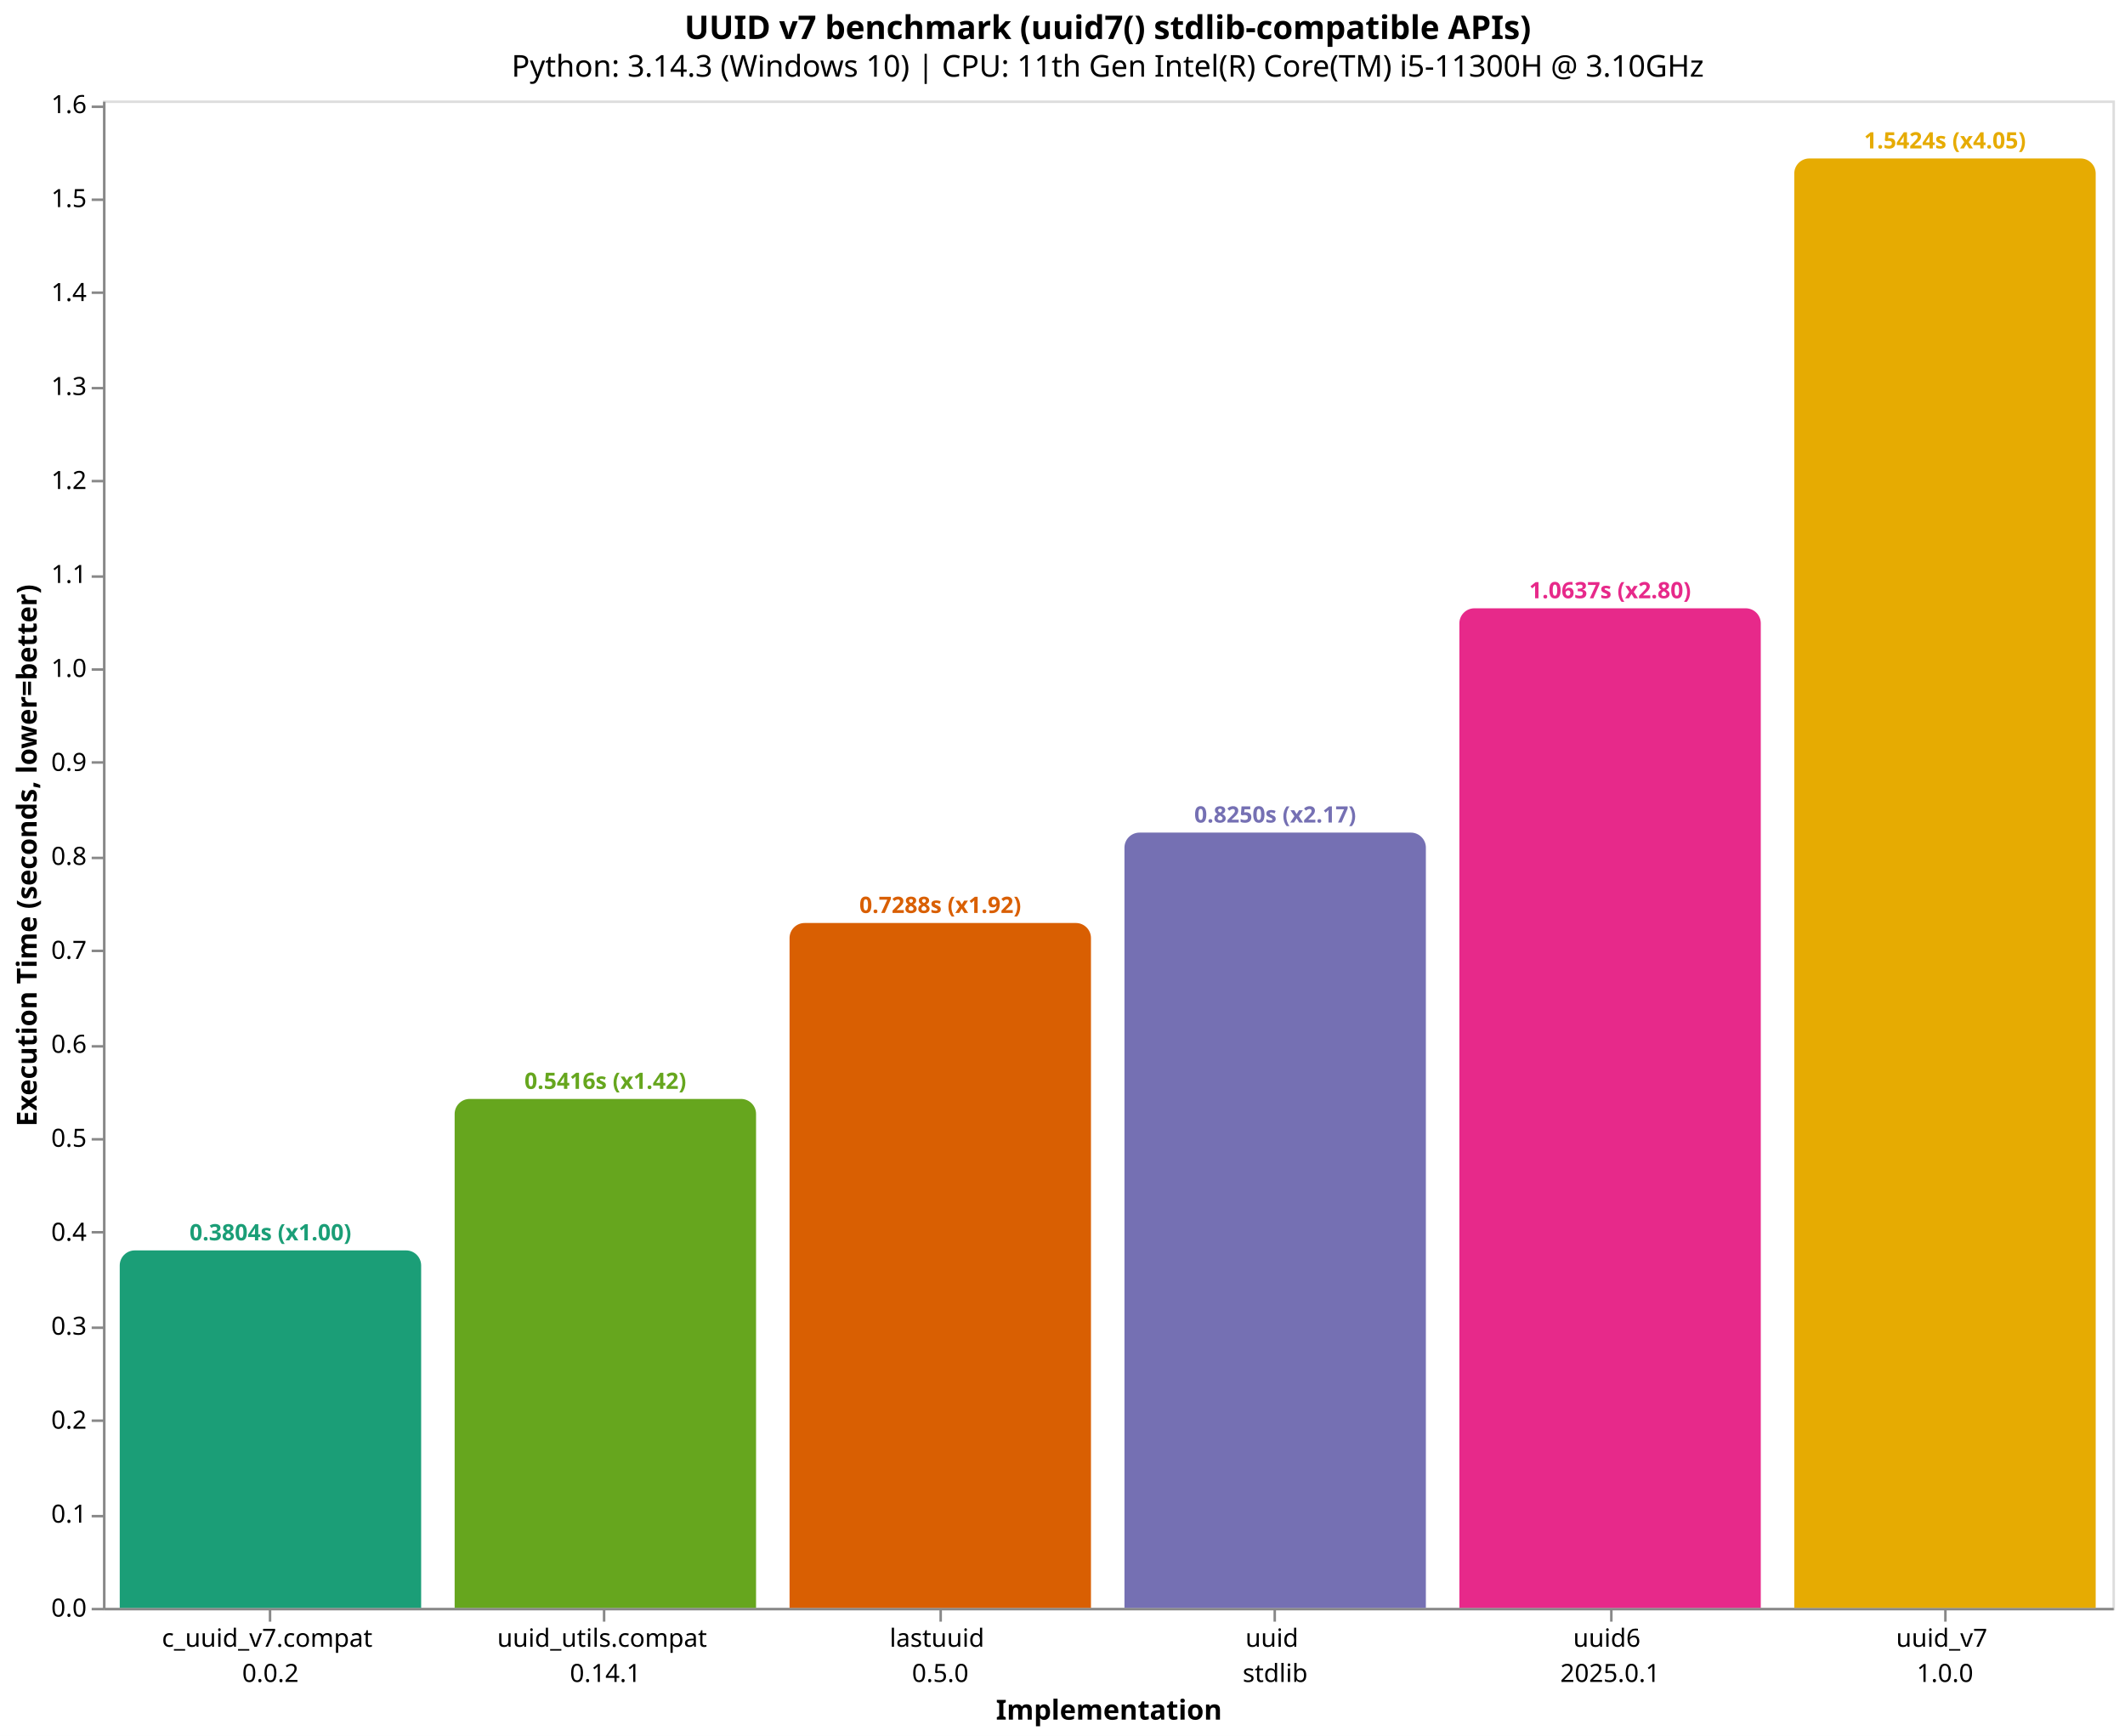
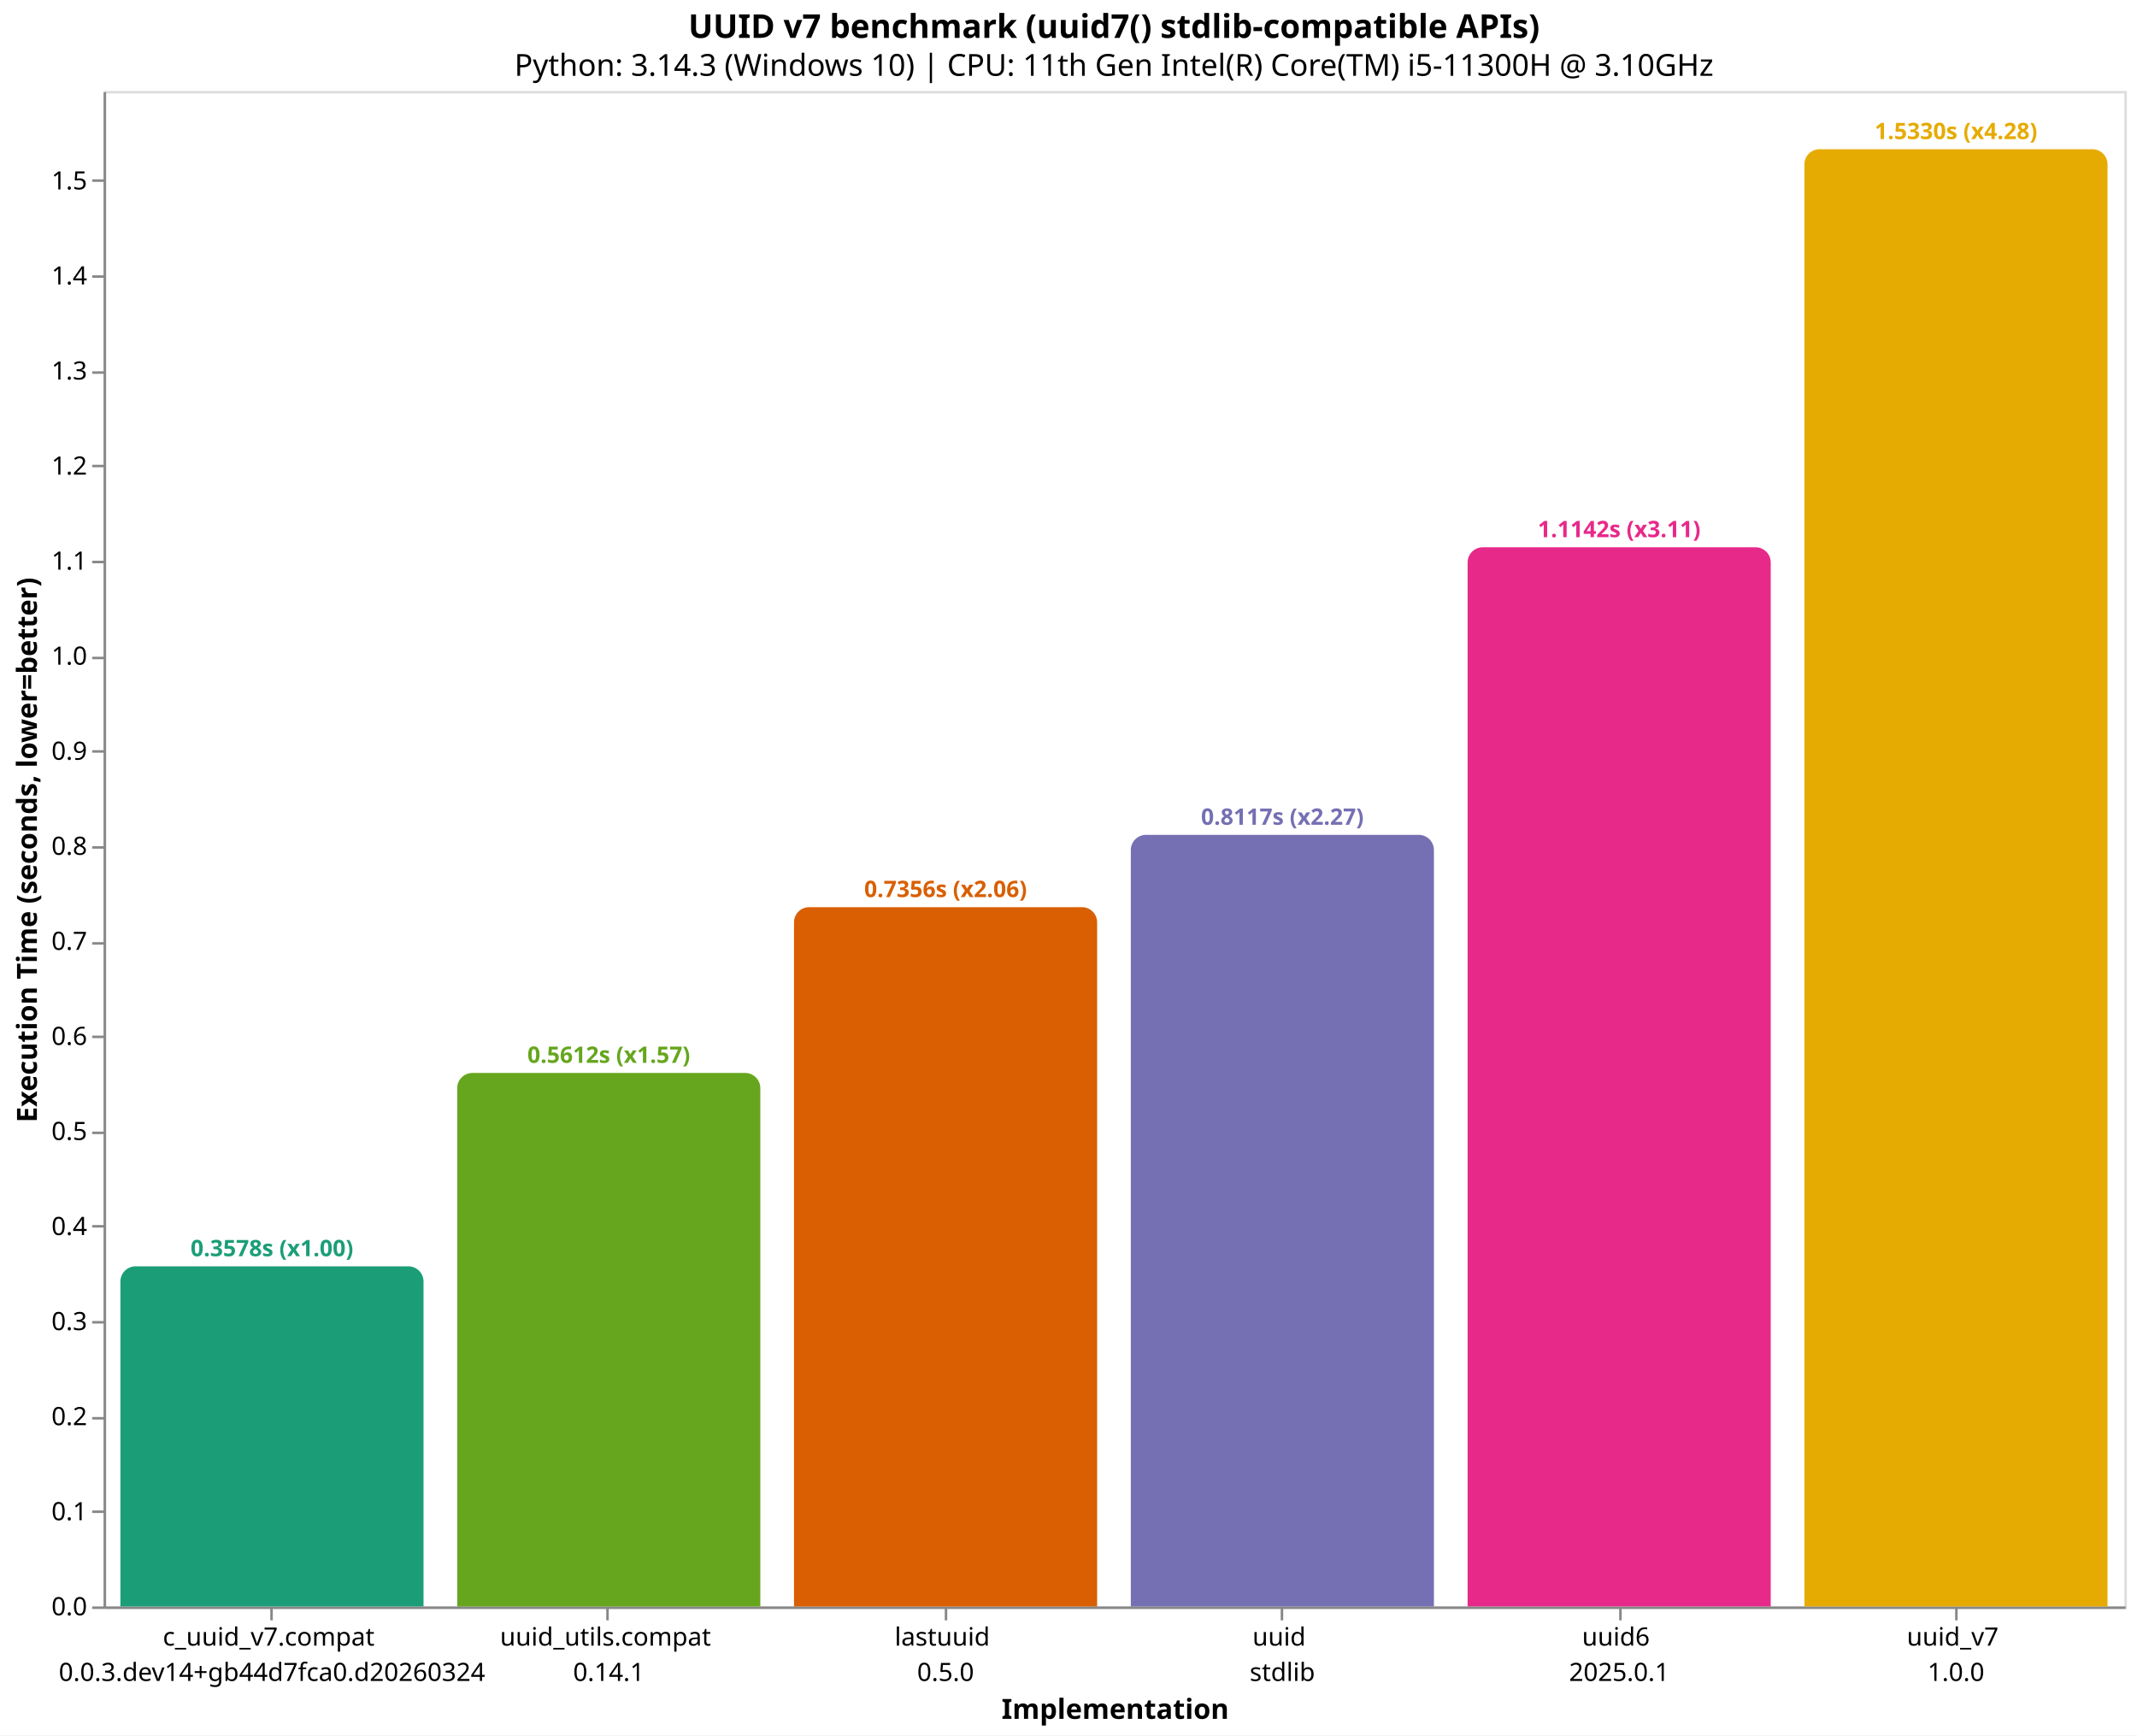
- <svg xmlns="http://www.w3.org/2000/svg" version="1.1" class="marks" width="846" height="691" viewBox="0 0 846 691">
-   <rect width="846" height="691" fill="white" />
-   <g fill="none" stroke-miterlimit="10" transform="translate(41,40)">
+ <svg xmlns="http://www.w3.org/2000/svg" version="1.1" class="marks" width="846" height="687" viewBox="0 0 846 687">
+   <rect width="846" height="687" fill="white" />
+   <g fill="none" stroke-miterlimit="10" transform="translate(41,36)">
    <g class="mark-group role-frame root" role="graphics-object" aria-roledescription="group mark container">
      <g transform="translate(0,0)">
        <path class="background" aria-hidden="true" d="M0.5,0.5h800v600h-800Z" stroke="#ddd" />
        <g>
-           <g class="mark-group role-axis" role="graphics-symbol" aria-roledescription="axis" aria-label="X-axis titled 'Implementation' for a discrete scale with 6 values: c_uuid_v7.compat&#10;0.0.2, uuid_utils.compat&#10;0.14.1, lastuuid&#10;0.5.0, uuid&#10;stdlib, uuid6&#10;2025.0.1, uuid_v7&#10;1.0.0">
+           <g class="mark-group role-axis" role="graphics-symbol" aria-roledescription="axis" aria-label="X-axis titled 'Implementation' for a discrete scale with 6 values: c_uuid_v7.compat&#10;0.0.3.dev14+gb44d7fca0.d20260324, uuid_utils.compat&#10;0.14.1, lastuuid&#10;0.5.0, uuid&#10;stdlib, uuid6&#10;2025.0.1, uuid_v7&#10;1.0.0">
            <g transform="translate(0.5,600.5)">
              <path class="background" aria-hidden="true" d="M0,0h0v0h0Z" pointer-events="none" />
              <g>
                <g class="mark-rule role-axis-tick" pointer-events="none">
                  <line transform="translate(66,0)" x2="0" y2="5" stroke="#888" stroke-width="1" opacity="1" />
                  <line transform="translate(199,0)" x2="0" y2="5" stroke="#888" stroke-width="1" opacity="1" />
                  <line transform="translate(333,0)" x2="0" y2="5" stroke="#888" stroke-width="1" opacity="1" />
                  <line transform="translate(466,0)" x2="0" y2="5" stroke="#888" stroke-width="1" opacity="1" />
                  <line transform="translate(600,0)" x2="0" y2="5" stroke="#888" stroke-width="1" opacity="1" />
                  <line transform="translate(733,0)" x2="0" y2="5" stroke="#888" stroke-width="1" opacity="1" />
                </g>
                <g class="mark-text role-axis-label" pointer-events="none">
                  <text text-anchor="middle" transform="translate(66.16667,15)" font-family="sans-serif" font-size="10px" fill="#000" opacity="1">
                    <tspan>c_uuid_v7.compat</tspan>
-                     <tspan x="0" dy="14">0.0.2</tspan>
+                     <tspan x="0" dy="14">0.0.3.dev14+gb44d7fca0.d20260324</tspan>
                  </text>
                  <text text-anchor="middle" transform="translate(199.5,15)" font-family="sans-serif" font-size="10px" fill="#000" opacity="1">
                    <tspan>uuid_utils.compat</tspan>
                    <tspan x="0" dy="14">0.14.1</tspan>
                  </text>
                  <text text-anchor="middle" transform="translate(332.8333,15)" font-family="sans-serif" font-size="10px" fill="#000" opacity="1">
                    <tspan>lastuuid</tspan>
                    <tspan x="0" dy="14">0.5.0</tspan>
                  </text>
                  <text text-anchor="middle" transform="translate(466.1667,15)" font-family="sans-serif" font-size="10px" fill="#000" opacity="1">
                    <tspan>uuid</tspan>
                    <tspan x="0" dy="14">stdlib</tspan>
                  </text>
                  <text text-anchor="middle" transform="translate(599.5,15)" font-family="sans-serif" font-size="10px" fill="#000" opacity="1">
                    <tspan>uuid6</tspan>
                    <tspan x="0" dy="14">2025.0.1</tspan>
                  </text>
                  <text text-anchor="middle" transform="translate(732.8333,15)" font-family="sans-serif" font-size="10px" fill="#000" opacity="1">
                    <tspan>uuid_v7</tspan>
                    <tspan x="0" dy="14">1.0.0</tspan>
                  </text>
                </g>
                <g class="mark-rule role-axis-domain" pointer-events="none">
                  <line transform="translate(0,0)" x2="800" y2="0" stroke="#888" stroke-width="1" opacity="1" />
                </g>
                <g class="mark-text role-axis-title" pointer-events="none">
                  <text text-anchor="middle" transform="translate(400,44)" font-family="sans-serif" font-size="11px" font-weight="bold" fill="#000" opacity="1">Implementation</text>
                </g>
              </g>
              <path class="foreground" aria-hidden="true" d="" pointer-events="none" display="none" />
            </g>
          </g>
          <g class="mark-group role-axis" role="graphics-symbol" aria-roledescription="axis" aria-label="Y-axis titled 'Execution Time (seconds, lower=better)' for a linear scale with values from 0.0 to 1.6">
            <g transform="translate(0.5,0.5)">
              <path class="background" aria-hidden="true" d="M0,0h0v0h0Z" pointer-events="none" />
              <g>
                <g class="mark-rule role-axis-tick" pointer-events="none">
                  <line transform="translate(0,600)" x2="-5" y2="0" stroke="#888" stroke-width="1" opacity="1" />
-                   <line transform="translate(0,563)" x2="-5" y2="0" stroke="#888" stroke-width="1" opacity="1" />
+                   <line transform="translate(0,562)" x2="-5" y2="0" stroke="#888" stroke-width="1" opacity="1" />
                  <line transform="translate(0,525)" x2="-5" y2="0" stroke="#888" stroke-width="1" opacity="1" />
-                   <line transform="translate(0,488)" x2="-5" y2="0" stroke="#888" stroke-width="1" opacity="1" />
-                   <line transform="translate(0,450)" x2="-5" y2="0" stroke="#888" stroke-width="1" opacity="1" />
-                   <line transform="translate(0,413)" x2="-5" y2="0" stroke="#888" stroke-width="1" opacity="1" />
-                   <line transform="translate(0,376)" x2="-5" y2="0" stroke="#888" stroke-width="1" opacity="1" />
-                   <line transform="translate(0,338)" x2="-5" y2="0" stroke="#888" stroke-width="1" opacity="1" />
-                   <line transform="translate(0,301)" x2="-5" y2="0" stroke="#888" stroke-width="1" opacity="1" />
-                   <line transform="translate(0,263)" x2="-5" y2="0" stroke="#888" stroke-width="1" opacity="1" />
-                   <line transform="translate(0,226)" x2="-5" y2="0" stroke="#888" stroke-width="1" opacity="1" />
-                   <line transform="translate(0,189)" x2="-5" y2="0" stroke="#888" stroke-width="1" opacity="1" />
-                   <line transform="translate(0,151)" x2="-5" y2="0" stroke="#888" stroke-width="1" opacity="1" />
-                   <line transform="translate(0,114)" x2="-5" y2="0" stroke="#888" stroke-width="1" opacity="1" />
-                   <line transform="translate(0,76)" x2="-5" y2="0" stroke="#888" stroke-width="1" opacity="1" />
-                   <line transform="translate(0,39)" x2="-5" y2="0" stroke="#888" stroke-width="1" opacity="1" />
-                   <line transform="translate(0,2)" x2="-5" y2="0" stroke="#888" stroke-width="1" opacity="1" />
+                   <line transform="translate(0,487)" x2="-5" y2="0" stroke="#888" stroke-width="1" opacity="1" />
+                   <line transform="translate(0,449)" x2="-5" y2="0" stroke="#888" stroke-width="1" opacity="1" />
+                   <line transform="translate(0,412)" x2="-5" y2="0" stroke="#888" stroke-width="1" opacity="1" />
+                   <line transform="translate(0,374)" x2="-5" y2="0" stroke="#888" stroke-width="1" opacity="1" />
+                   <line transform="translate(0,337)" x2="-5" y2="0" stroke="#888" stroke-width="1" opacity="1" />
+                   <line transform="translate(0,299)" x2="-5" y2="0" stroke="#888" stroke-width="1" opacity="1" />
+                   <line transform="translate(0,261)" x2="-5" y2="0" stroke="#888" stroke-width="1" opacity="1" />
+                   <line transform="translate(0,224)" x2="-5" y2="0" stroke="#888" stroke-width="1" opacity="1" />
+                   <line transform="translate(0,186)" x2="-5" y2="0" stroke="#888" stroke-width="1" opacity="1" />
+                   <line transform="translate(0,148)" x2="-5" y2="0" stroke="#888" stroke-width="1" opacity="1" />
+                   <line transform="translate(0,111)" x2="-5" y2="0" stroke="#888" stroke-width="1" opacity="1" />
+                   <line transform="translate(0,73)" x2="-5" y2="0" stroke="#888" stroke-width="1" opacity="1" />
+                   <line transform="translate(0,35)" x2="-5" y2="0" stroke="#888" stroke-width="1" opacity="1" />
                </g>
                <g class="mark-text role-axis-label" pointer-events="none">
                  <text text-anchor="end" transform="translate(-7,603)" font-family="sans-serif" font-size="10px" fill="#000" opacity="1">0.0</text>
-                   <text text-anchor="end" transform="translate(-7,565.5952)" font-family="sans-serif" font-size="10px" fill="#000" opacity="1">0.1</text>
-                   <text text-anchor="end" transform="translate(-7,528.1904)" font-family="sans-serif" font-size="10px" fill="#000" opacity="1">0.2</text>
-                   <text text-anchor="end" transform="translate(-7,490.7856)" font-family="sans-serif" font-size="10px" fill="#000" opacity="1">0.3</text>
-                   <text text-anchor="end" transform="translate(-7,453.3808)" font-family="sans-serif" font-size="10px" fill="#000" opacity="1">0.4</text>
-                   <text text-anchor="end" transform="translate(-7,415.976)" font-family="sans-serif" font-size="10px" fill="#000" opacity="1">0.5</text>
-                   <text text-anchor="end" transform="translate(-7,378.5712)" font-family="sans-serif" font-size="10px" fill="#000" opacity="1">0.6</text>
-                   <text text-anchor="end" transform="translate(-7,341.1664)" font-family="sans-serif" font-size="10px" fill="#000" opacity="1">0.7</text>
-                   <text text-anchor="end" transform="translate(-7,303.7617)" font-family="sans-serif" font-size="10px" fill="#000" opacity="1">0.8</text>
-                   <text text-anchor="end" transform="translate(-7,266.3569)" font-family="sans-serif" font-size="10px" fill="#000" opacity="1">0.9</text>
-                   <text text-anchor="end" transform="translate(-7,228.9521)" font-family="sans-serif" font-size="10px" fill="#000" opacity="1">1.0</text>
-                   <text text-anchor="end" transform="translate(-7,191.5473)" font-family="sans-serif" font-size="10px" fill="#000" opacity="1">1.1</text>
-                   <text text-anchor="end" transform="translate(-7,154.1425)" font-family="sans-serif" font-size="10px" fill="#000" opacity="1">1.2</text>
-                   <text text-anchor="end" transform="translate(-7,116.7377)" font-family="sans-serif" font-size="10px" fill="#000" opacity="1">1.3</text>
-                   <text text-anchor="end" transform="translate(-7,79.3329)" font-family="sans-serif" font-size="10px" fill="#000" opacity="1">1.4</text>
-                   <text text-anchor="end" transform="translate(-7,41.9281)" font-family="sans-serif" font-size="10px" fill="#000" opacity="1">1.5</text>
-                   <text text-anchor="end" transform="translate(-7,4.523309)" font-family="sans-serif" font-size="10px" fill="#000" opacity="1">1.6</text>
+                   <text text-anchor="end" transform="translate(-7,565.366)" font-family="sans-serif" font-size="10px" fill="#000" opacity="1">0.1</text>
+                   <text text-anchor="end" transform="translate(-7,527.732)" font-family="sans-serif" font-size="10px" fill="#000" opacity="1">0.2</text>
+                   <text text-anchor="end" transform="translate(-7,490.0981)" font-family="sans-serif" font-size="10px" fill="#000" opacity="1">0.3</text>
+                   <text text-anchor="end" transform="translate(-7,452.4641)" font-family="sans-serif" font-size="10px" fill="#000" opacity="1">0.4</text>
+                   <text text-anchor="end" transform="translate(-7,414.8301)" font-family="sans-serif" font-size="10px" fill="#000" opacity="1">0.5</text>
+                   <text text-anchor="end" transform="translate(-7,377.1961)" font-family="sans-serif" font-size="10px" fill="#000" opacity="1">0.6</text>
+                   <text text-anchor="end" transform="translate(-7,339.5621)" font-family="sans-serif" font-size="10px" fill="#000" opacity="1">0.7</text>
+                   <text text-anchor="end" transform="translate(-7,301.9282)" font-family="sans-serif" font-size="10px" fill="#000" opacity="1">0.8</text>
+                   <text text-anchor="end" transform="translate(-7,264.2942)" font-family="sans-serif" font-size="10px" fill="#000" opacity="1">0.9</text>
+                   <text text-anchor="end" transform="translate(-7,226.6602)" font-family="sans-serif" font-size="10px" fill="#000" opacity="1">1.0</text>
+                   <text text-anchor="end" transform="translate(-7,189.0262)" font-family="sans-serif" font-size="10px" fill="#000" opacity="1">1.1</text>
+                   <text text-anchor="end" transform="translate(-7,151.3922)" font-family="sans-serif" font-size="10px" fill="#000" opacity="1">1.2</text>
+                   <text text-anchor="end" transform="translate(-7,113.7583)" font-family="sans-serif" font-size="10px" fill="#000" opacity="1">1.3</text>
+                   <text text-anchor="end" transform="translate(-7,76.12428)" font-family="sans-serif" font-size="10px" fill="#000" opacity="1">1.4</text>
+                   <text text-anchor="end" transform="translate(-7,38.4903)" font-family="sans-serif" font-size="10px" fill="#000" opacity="1">1.5</text>
                </g>
                <g class="mark-rule role-axis-domain" pointer-events="none">
                  <line transform="translate(0,600)" x2="0" y2="-600" stroke="#888" stroke-width="1" opacity="1" />
                </g>
                <g class="mark-text role-axis-title" pointer-events="none">
                  <text text-anchor="middle" transform="translate(-24.90137,300) rotate(-90) translate(0,-2)" font-family="sans-serif" font-size="11px" font-weight="bold" fill="#000" opacity="1">Execution Time (seconds, lower=better)</text>
                </g>
              </g>
              <path class="foreground" aria-hidden="true" d="" pointer-events="none" display="none" />
            </g>
          </g>
          <g class="mark-group role-scope" role="graphics-object" aria-roledescription="group mark container">
-             <g transform="translate(6.666667,457.7234)">
-               <path class="background" aria-hidden="true" d="M6,0L114,0C117.311,0,120,2.689,120,6L120,142.277C120,142.277,120,142.277,120,142.277L0,142.277C0,142.277,0,142.277,0,142.277L0,6C0,2.689,2.689,0,6,0Z" />
+             <g transform="translate(6.666667,465.3425)">
+               <path class="background" aria-hidden="true" d="M6,0L114,0C117.311,0,120,2.689,120,6L120,134.657C120,134.657,120,134.657,120,134.657L0,134.657C0,134.657,0,134.657,0,134.657L0,6C0,2.689,2.689,0,6,0Z" />
              <g clip-path="url(#clip9)">
                <g class="mark-group role-scope" role="graphics-object" aria-roledescription="group mark container">
-                   <g transform="translate(0,-457.7234)">
-                     <path class="background" aria-hidden="true" d="M0,0h120v0h-120Z" />
-                     <g>
-                       <g class="mark-rect role-mark layer_0_marks" role="graphics-object" aria-roledescription="rect mark container">
-                         <path aria-label="Implementation: c_uuid_v7.compat&#10;0.0.2; Execution Time (seconds, lower=better): 0.380369999999; implementation: c_uuid_v7.compat; Execution Time (s): 0.3804; Slowdown: 1.00" role="graphics-symbol" aria-roledescription="bar" d="M0,457.723h120v142.277h-120Z" fill="#1b9e77" />
-                       </g>
-                     </g>
-                     <path class="foreground" aria-hidden="true" d="" display="none" />
-                   </g>
-                 </g>
-               </g>
-               <path class="foreground" aria-hidden="true" d="" display="none" />
-             </g>
-             <g transform="translate(140,397.43)">
-               <path class="background" aria-hidden="true" d="M6,0L114,0C117.311,0,120,2.689,120,6L120,202.57C120,202.57,120,202.57,120,202.57L0,202.57C0,202.57,0,202.57,0,202.57L0,6C0,2.689,2.689,0,6,0Z" />
+                   <g transform="translate(0,-465.3425)">
+                     <path class="background" aria-hidden="true" d="M0,0h120v0h-120Z" />
+                     <g>
+                       <g class="mark-rect role-mark layer_0_marks" role="graphics-object" aria-roledescription="rect mark container">
+                         <path aria-label="Implementation: c_uuid_v7.compat&#10;0.0.3.dev14+gb44d7fca0.d20260324; Execution Time (seconds, lower=better): 0.357808200002; implementation: c_uuid_v7.compat; Execution Time (s): 0.3578; Slowdown: 1.00" role="graphics-symbol" aria-roledescription="bar" d="M0,465.343h120v134.657h-120Z" fill="#1b9e77" />
+                       </g>
+                     </g>
+                     <path class="foreground" aria-hidden="true" d="" display="none" />
+                   </g>
+                 </g>
+               </g>
+               <path class="foreground" aria-hidden="true" d="" display="none" />
+             </g>
+             <g transform="translate(140,388.7854)">
+               <path class="background" aria-hidden="true" d="M6,0L114,0C117.311,0,120,2.689,120,6L120,211.215C120,211.215,120,211.215,120,211.215L0,211.215C0,211.215,0,211.215,0,211.215L0,6C0,2.689,2.689,0,6,0Z" />
              <g clip-path="url(#clip10)">
                <g class="mark-group role-scope" role="graphics-object" aria-roledescription="group mark container">
-                   <g transform="translate(0,-397.43)">
-                     <path class="background" aria-hidden="true" d="M0,0h120v0h-120Z" />
-                     <g>
-                       <g class="mark-rect role-mark layer_0_marks" role="graphics-object" aria-roledescription="rect mark container">
-                         <path aria-label="Implementation: uuid_utils.compat&#10;0.14.1; Execution Time (seconds, lower=better): 0.541561700004; implementation: uuid_utils.compat; Execution Time (s): 0.5416; Slowdown: 1.42" role="graphics-symbol" aria-roledescription="bar" d="M0,397.43h120v202.57h-120Z" fill="#66a61e" />
-                       </g>
-                     </g>
-                     <path class="foreground" aria-hidden="true" d="" display="none" />
-                   </g>
-                 </g>
-               </g>
-               <path class="foreground" aria-hidden="true" d="" display="none" />
-             </g>
-             <g transform="translate(273.3333,327.3988)">
-               <path class="background" aria-hidden="true" d="M6,0L114,0C117.311,0,120,2.689,120,6L120,272.601C120,272.601,120,272.601,120,272.601L0,272.601C0,272.601,0,272.601,0,272.601L0,6C0,2.689,2.689,0,6,0Z" />
+                   <g transform="translate(0,-388.7854)">
+                     <path class="background" aria-hidden="true" d="M0,0h120v0h-120Z" />
+                     <g>
+                       <g class="mark-rect role-mark layer_0_marks" role="graphics-object" aria-roledescription="rect mark container">
+                         <path aria-label="Implementation: uuid_utils.compat&#10;0.14.1; Execution Time (seconds, lower=better): 0.561233799999; implementation: uuid_utils.compat; Execution Time (s): 0.5612; Slowdown: 1.57" role="graphics-symbol" aria-roledescription="bar" d="M0,388.785h120v211.215h-120Z" fill="#66a61e" />
+                       </g>
+                     </g>
+                     <path class="foreground" aria-hidden="true" d="" display="none" />
+                   </g>
+                 </g>
+               </g>
+               <path class="foreground" aria-hidden="true" d="" display="none" />
+             </g>
+             <g transform="translate(273.3333,323.1517)">
+               <path class="background" aria-hidden="true" d="M6,0L114,0C117.311,0,120,2.689,120,6L120,276.848C120,276.848,120,276.848,120,276.848L0,276.848C0,276.848,0,276.848,0,276.848L0,6C0,2.689,2.689,0,6,0Z" />
              <g clip-path="url(#clip11)">
                <g class="mark-group role-scope" role="graphics-object" aria-roledescription="group mark container">
-                   <g transform="translate(0,-327.3988)">
-                     <path class="background" aria-hidden="true" d="M0,0h120v0h-120Z" />
-                     <g>
-                       <g class="mark-rect role-mark layer_0_marks" role="graphics-object" aria-roledescription="rect mark container">
-                         <path aria-label="Implementation: lastuuid&#10;0.5.0; Execution Time (seconds, lower=better): 0.728786899999; implementation: lastuuid; Execution Time (s): 0.7288; Slowdown: 1.92" role="graphics-symbol" aria-roledescription="bar" d="M0,327.399h120v272.601h-120Z" fill="#d95f02" />
-                       </g>
-                     </g>
-                     <path class="foreground" aria-hidden="true" d="" display="none" />
-                   </g>
-                 </g>
-               </g>
-               <path class="foreground" aria-hidden="true" d="" display="none" />
-             </g>
-             <g transform="translate(406.6667,291.4146)">
-               <path class="background" aria-hidden="true" d="M6,0L114,0C117.311,0,120,2.689,120,6L120,308.585C120,308.585,120,308.585,120,308.585L0,308.585C0,308.585,0,308.585,0,308.585L0,6C0,2.689,2.689,0,6,0Z" />
+                   <g transform="translate(0,-323.1517)">
+                     <path class="background" aria-hidden="true" d="M0,0h120v0h-120Z" />
+                     <g>
+                       <g class="mark-rect role-mark layer_0_marks" role="graphics-object" aria-roledescription="rect mark container">
+                         <path aria-label="Implementation: lastuuid&#10;0.5.0; Execution Time (seconds, lower=better): 0.735633799999; implementation: lastuuid; Execution Time (s): 0.7356; Slowdown: 2.06" role="graphics-symbol" aria-roledescription="bar" d="M0,323.152h120v276.848h-120Z" fill="#d95f02" />
+                       </g>
+                     </g>
+                     <path class="foreground" aria-hidden="true" d="" display="none" />
+                   </g>
+                 </g>
+               </g>
+               <path class="foreground" aria-hidden="true" d="" display="none" />
+             </g>
+             <g transform="translate(406.6667,294.5272)">
+               <path class="background" aria-hidden="true" d="M6,0L114,0C117.311,0,120,2.689,120,6L120,305.473C120,305.473,120,305.473,120,305.473L0,305.473C0,305.473,0,305.473,0,305.473L0,6C0,2.689,2.689,0,6,0Z" />
              <g clip-path="url(#clip12)">
                <g class="mark-group role-scope" role="graphics-object" aria-roledescription="group mark container">
-                   <g transform="translate(0,-291.4146)">
-                     <path class="background" aria-hidden="true" d="M0,0h120v0h-120Z" />
-                     <g>
-                       <g class="mark-rect role-mark layer_0_marks" role="graphics-object" aria-roledescription="rect mark container">
-                         <path aria-label="Implementation: uuid&#10;stdlib; Execution Time (seconds, lower=better): 0.824989000001; implementation: uuid; Execution Time (s): 0.8250; Slowdown: 2.17" role="graphics-symbol" aria-roledescription="bar" d="M0,291.415h120v308.585h-120Z" fill="#7570b3" />
-                       </g>
-                     </g>
-                     <path class="foreground" aria-hidden="true" d="" display="none" />
-                   </g>
-                 </g>
-               </g>
-               <path class="foreground" aria-hidden="true" d="" display="none" />
-             </g>
-             <g transform="translate(540,202.1337)">
-               <path class="background" aria-hidden="true" d="M6,0L114,0C117.311,0,120,2.689,120,6L120,397.866C120,397.866,120,397.866,120,397.866L0,397.866C0,397.866,0,397.866,0,397.866L0,6C0,2.689,2.689,0,6,0Z" />
+                   <g transform="translate(0,-294.5272)">
+                     <path class="background" aria-hidden="true" d="M0,0h120v0h-120Z" />
+                     <g>
+                       <g class="mark-rect role-mark layer_0_marks" role="graphics-object" aria-roledescription="rect mark container">
+                         <path aria-label="Implementation: uuid&#10;stdlib; Execution Time (seconds, lower=better): 0.811694199998; implementation: uuid; Execution Time (s): 0.8117; Slowdown: 2.27" role="graphics-symbol" aria-roledescription="bar" d="M0,294.527h120v305.473h-120Z" fill="#7570b3" />
+                       </g>
+                     </g>
+                     <path class="foreground" aria-hidden="true" d="" display="none" />
+                   </g>
+                 </g>
+               </g>
+               <path class="foreground" aria-hidden="true" d="" display="none" />
+             </g>
+             <g transform="translate(540,180.6706)">
+               <path class="background" aria-hidden="true" d="M6,0L114,0C117.311,0,120,2.689,120,6L120,419.329C120,419.329,120,419.329,120,419.329L0,419.329C0,419.329,0,419.329,0,419.329L0,6C0,2.689,2.689,0,6,0Z" />
              <g clip-path="url(#clip13)">
                <g class="mark-group role-scope" role="graphics-object" aria-roledescription="group mark container">
-                   <g transform="translate(0,-202.1337)">
-                     <path class="background" aria-hidden="true" d="M0,0h120v0h-120Z" />
-                     <g>
-                       <g class="mark-rect role-mark layer_0_marks" role="graphics-object" aria-roledescription="rect mark container">
-                         <path aria-label="Implementation: uuid6&#10;2025.0.1; Execution Time (seconds, lower=better): 1.0636773; implementation: uuid6; Execution Time (s): 1.0637; Slowdown: 2.80" role="graphics-symbol" aria-roledescription="bar" d="M0,202.134h120v397.866h-120Z" fill="#e7298a" />
+                   <g transform="translate(0,-180.6706)">
+                     <path class="background" aria-hidden="true" d="M0,0h120v0h-120Z" />
+                     <g>
+                       <g class="mark-rect role-mark layer_0_marks" role="graphics-object" aria-roledescription="rect mark container">
+                         <path aria-label="Implementation: uuid6&#10;2025.0.1; Execution Time (seconds, lower=better): 1.1142307; implementation: uuid6; Execution Time (s): 1.1142; Slowdown: 3.11" role="graphics-symbol" aria-roledescription="bar" d="M0,180.671h120v419.329h-120Z" fill="#e7298a" />
                      </g>
                    </g>
                    <path class="foreground" aria-hidden="true" d="" display="none" />
                  </g>
                </g>
              </g>
              <path class="foreground" aria-hidden="true" d="" display="none" />
            </g>
            <g transform="translate(673.3333,23.07692)">
              <path class="background" aria-hidden="true" d="M6,0L114,0C117.311,0,120,2.689,120,6L120,576.923C120,576.923,120,576.923,120,576.923L0,576.923C0,576.923,0,576.923,0,576.923L0,6C0,2.689,2.689,0,6,0Z" />
              <g clip-path="url(#clip14)">
                <g class="mark-group role-scope" role="graphics-object" aria-roledescription="group mark container">
                  <g transform="translate(0,-23.07692)">
                    <path class="background" aria-hidden="true" d="M0,0h120v0h-120Z" />
                    <g>
                      <g class="mark-rect role-mark layer_0_marks" role="graphics-object" aria-roledescription="rect mark container">
-                         <path aria-label="Implementation: uuid_v7&#10;1.0.0; Execution Time (seconds, lower=better): 1.5423774; implementation: uuid_v7; Execution Time (s): 1.5424; Slowdown: 4.05" role="graphics-symbol" aria-roledescription="bar" d="M0,23.077h120v576.923h-120Z" fill="#e6ab02" />
+                         <path aria-label="Implementation: uuid_v7&#10;1.0.0; Execution Time (seconds, lower=better): 1.5329845; implementation: uuid_v7; Execution Time (s): 1.5330; Slowdown: 4.28" role="graphics-symbol" aria-roledescription="bar" d="M0,23.077h120v576.923h-120Z" fill="#e6ab02" />
                      </g>
                    </g>
                    <path class="foreground" aria-hidden="true" d="" display="none" />
                  </g>
                </g>
              </g>
              <path class="foreground" aria-hidden="true" d="" display="none" />
            </g>
          </g>
          <g class="mark-text role-mark layer_1_marks" role="graphics-object" aria-roledescription="text mark container">
-             <text aria-label="Implementation: c_uuid_v7.compat&#10;0.0.2; Execution Time (seconds, lower=better): 0.380369999999; implementation: c_uuid_v7.compat; label: 0.3804s (x1.00); Execution Time (s): 0.3804; Slowdown: 1.00" role="graphics-symbol" aria-roledescription="text mark" text-anchor="middle" transform="translate(66.66667,453.7234)" font-family="sans-serif" font-size="9px" font-weight="bold" fill="#1b9e77">0.3804s (x1.00)</text>
-             <text aria-label="Implementation: uuid_utils.compat&#10;0.14.1; Execution Time (seconds, lower=better): 0.541561700004; implementation: uuid_utils.compat; label: 0.5416s (x1.42); Execution Time (s): 0.5416; Slowdown: 1.42" role="graphics-symbol" aria-roledescription="text mark" text-anchor="middle" transform="translate(200,393.43)" font-family="sans-serif" font-size="9px" font-weight="bold" fill="#66a61e">0.5416s (x1.42)</text>
-             <text aria-label="Implementation: lastuuid&#10;0.5.0; Execution Time (seconds, lower=better): 0.728786899999; implementation: lastuuid; label: 0.7288s (x1.92); Execution Time (s): 0.7288; Slowdown: 1.92" role="graphics-symbol" aria-roledescription="text mark" text-anchor="middle" transform="translate(333.3333,323.3988)" font-family="sans-serif" font-size="9px" font-weight="bold" fill="#d95f02">0.7288s (x1.92)</text>
-             <text aria-label="Implementation: uuid&#10;stdlib; Execution Time (seconds, lower=better): 0.824989000001; implementation: uuid; label: 0.8250s (x2.17); Execution Time (s): 0.8250; Slowdown: 2.17" role="graphics-symbol" aria-roledescription="text mark" text-anchor="middle" transform="translate(466.6667,287.4146)" font-family="sans-serif" font-size="9px" font-weight="bold" fill="#7570b3">0.8250s (x2.17)</text>
-             <text aria-label="Implementation: uuid6&#10;2025.0.1; Execution Time (seconds, lower=better): 1.0636773; implementation: uuid6; label: 1.0637s (x2.80); Execution Time (s): 1.0637; Slowdown: 2.80" role="graphics-symbol" aria-roledescription="text mark" text-anchor="middle" transform="translate(600,198.1337)" font-family="sans-serif" font-size="9px" font-weight="bold" fill="#e7298a">1.0637s (x2.80)</text>
-             <text aria-label="Implementation: uuid_v7&#10;1.0.0; Execution Time (seconds, lower=better): 1.5423774; implementation: uuid_v7; label: 1.5424s (x4.05); Execution Time (s): 1.5424; Slowdown: 4.05" role="graphics-symbol" aria-roledescription="text mark" text-anchor="middle" transform="translate(733.3333,19.07692)" font-family="sans-serif" font-size="9px" font-weight="bold" fill="#e6ab02">1.5424s (x4.05)</text>
+             <text aria-label="Implementation: c_uuid_v7.compat&#10;0.0.3.dev14+gb44d7fca0.d20260324; Execution Time (seconds, lower=better): 0.357808200002; implementation: c_uuid_v7.compat; label: 0.3578s (x1.00); Execution Time (s): 0.3578; Slowdown: 1.00" role="graphics-symbol" aria-roledescription="text mark" text-anchor="middle" transform="translate(66.66667,461.3425)" font-family="sans-serif" font-size="9px" font-weight="bold" fill="#1b9e77">0.3578s (x1.00)</text>
+             <text aria-label="Implementation: uuid_utils.compat&#10;0.14.1; Execution Time (seconds, lower=better): 0.561233799999; implementation: uuid_utils.compat; label: 0.5612s (x1.57); Execution Time (s): 0.5612; Slowdown: 1.57" role="graphics-symbol" aria-roledescription="text mark" text-anchor="middle" transform="translate(200,384.7854)" font-family="sans-serif" font-size="9px" font-weight="bold" fill="#66a61e">0.5612s (x1.57)</text>
+             <text aria-label="Implementation: lastuuid&#10;0.5.0; Execution Time (seconds, lower=better): 0.735633799999; implementation: lastuuid; label: 0.7356s (x2.06); Execution Time (s): 0.7356; Slowdown: 2.06" role="graphics-symbol" aria-roledescription="text mark" text-anchor="middle" transform="translate(333.3333,319.1517)" font-family="sans-serif" font-size="9px" font-weight="bold" fill="#d95f02">0.7356s (x2.06)</text>
+             <text aria-label="Implementation: uuid&#10;stdlib; Execution Time (seconds, lower=better): 0.811694199998; implementation: uuid; label: 0.8117s (x2.27); Execution Time (s): 0.8117; Slowdown: 2.27" role="graphics-symbol" aria-roledescription="text mark" text-anchor="middle" transform="translate(466.6667,290.5272)" font-family="sans-serif" font-size="9px" font-weight="bold" fill="#7570b3">0.8117s (x2.27)</text>
+             <text aria-label="Implementation: uuid6&#10;2025.0.1; Execution Time (seconds, lower=better): 1.1142307; implementation: uuid6; label: 1.1142s (x3.11); Execution Time (s): 1.1142; Slowdown: 3.11" role="graphics-symbol" aria-roledescription="text mark" text-anchor="middle" transform="translate(600,176.6706)" font-family="sans-serif" font-size="9px" font-weight="bold" fill="#e7298a">1.1142s (x3.11)</text>
+             <text aria-label="Implementation: uuid_v7&#10;1.0.0; Execution Time (seconds, lower=better): 1.5329845; implementation: uuid_v7; label: 1.5330s (x4.28); Execution Time (s): 1.5330; Slowdown: 4.28" role="graphics-symbol" aria-roledescription="text mark" text-anchor="middle" transform="translate(733.3333,19.07692)" font-family="sans-serif" font-size="9px" font-weight="bold" fill="#e6ab02">1.5330s (x4.28)</text>
          </g>
          <g class="mark-group role-title">
-             <g transform="translate(400,-34.47669)">
+             <g transform="translate(400,-31)">
              <path class="background" aria-hidden="true" d="M0,0h0v0h0Z" pointer-events="none" />
              <g>
                <g class="mark-text role-title-text" role="graphics-symbol" aria-roledescription="title" aria-label="Title text 'UUID v7 benchmark (uuid7() stdlib-compatible APIs)'" pointer-events="none">
                  <text text-anchor="middle" transform="translate(0,10)" font-family="sans-serif" font-size="13px" font-weight="bold" fill="#000" opacity="1">UUID v7 benchmark (uuid7() stdlib-compatible APIs)</text>
                </g>
                <g class="mark-text role-title-subtitle" role="graphics-symbol" aria-roledescription="subtitle" aria-label="Subtitle text 'Python: 3.14.3 (Windows 10) | CPU: 11th Gen Intel(R) Core(TM) i5-11300H @ 3.10GHz'" pointer-events="none">
                  <text text-anchor="middle" transform="translate(0,25)" font-family="sans-serif" font-size="12px" fill="#000" opacity="1">Python: 3.14.3 (Windows 10) | CPU: 11th Gen Intel(R) Core(TM) i5-11300H @ 3.10GHz</text>
                </g>
              </g>
              <path class="foreground" aria-hidden="true" d="" pointer-events="none" display="none" />
            </g>
          </g>
        </g>
        <path class="foreground" aria-hidden="true" d="" display="none" />
      </g>
    </g>
  </g>
  <defs>
    <clipPath id="clip9">
-       <path d="M6,0L114,0C117.311,0,120,2.689,120,6L120,142.277C120,142.277,120,142.277,120,142.277L0,142.277C0,142.277,0,142.277,0,142.277L0,6C0,2.689,2.689,0,6,0Z" />
+       <path d="M6,0L114,0C117.311,0,120,2.689,120,6L120,134.657C120,134.657,120,134.657,120,134.657L0,134.657C0,134.657,0,134.657,0,134.657L0,6C0,2.689,2.689,0,6,0Z" />
    </clipPath>
    <clipPath id="clip10">
-       <path d="M6,0L114,0C117.311,0,120,2.689,120,6L120,202.57C120,202.57,120,202.57,120,202.57L0,202.57C0,202.57,0,202.57,0,202.57L0,6C0,2.689,2.689,0,6,0Z" />
+       <path d="M6,0L114,0C117.311,0,120,2.689,120,6L120,211.215C120,211.215,120,211.215,120,211.215L0,211.215C0,211.215,0,211.215,0,211.215L0,6C0,2.689,2.689,0,6,0Z" />
    </clipPath>
    <clipPath id="clip11">
-       <path d="M6,0L114,0C117.311,0,120,2.689,120,6L120,272.601C120,272.601,120,272.601,120,272.601L0,272.601C0,272.601,0,272.601,0,272.601L0,6C0,2.689,2.689,0,6,0Z" />
+       <path d="M6,0L114,0C117.311,0,120,2.689,120,6L120,276.848C120,276.848,120,276.848,120,276.848L0,276.848C0,276.848,0,276.848,0,276.848L0,6C0,2.689,2.689,0,6,0Z" />
    </clipPath>
    <clipPath id="clip12">
-       <path d="M6,0L114,0C117.311,0,120,2.689,120,6L120,308.585C120,308.585,120,308.585,120,308.585L0,308.585C0,308.585,0,308.585,0,308.585L0,6C0,2.689,2.689,0,6,0Z" />
+       <path d="M6,0L114,0C117.311,0,120,2.689,120,6L120,305.473C120,305.473,120,305.473,120,305.473L0,305.473C0,305.473,0,305.473,0,305.473L0,6C0,2.689,2.689,0,6,0Z" />
    </clipPath>
    <clipPath id="clip13">
-       <path d="M6,0L114,0C117.311,0,120,2.689,120,6L120,397.866C120,397.866,120,397.866,120,397.866L0,397.866C0,397.866,0,397.866,0,397.866L0,6C0,2.689,2.689,0,6,0Z" />
+       <path d="M6,0L114,0C117.311,0,120,2.689,120,6L120,419.329C120,419.329,120,419.329,120,419.329L0,419.329C0,419.329,0,419.329,0,419.329L0,6C0,2.689,2.689,0,6,0Z" />
    </clipPath>
    <clipPath id="clip14">
      <path d="M6,0L114,0C117.311,0,120,2.689,120,6L120,576.923C120,576.923,120,576.923,120,576.923L0,576.923C0,576.923,0,576.923,0,576.923L0,6C0,2.689,2.689,0,6,0Z" />
    </clipPath>
  </defs>
</svg>
